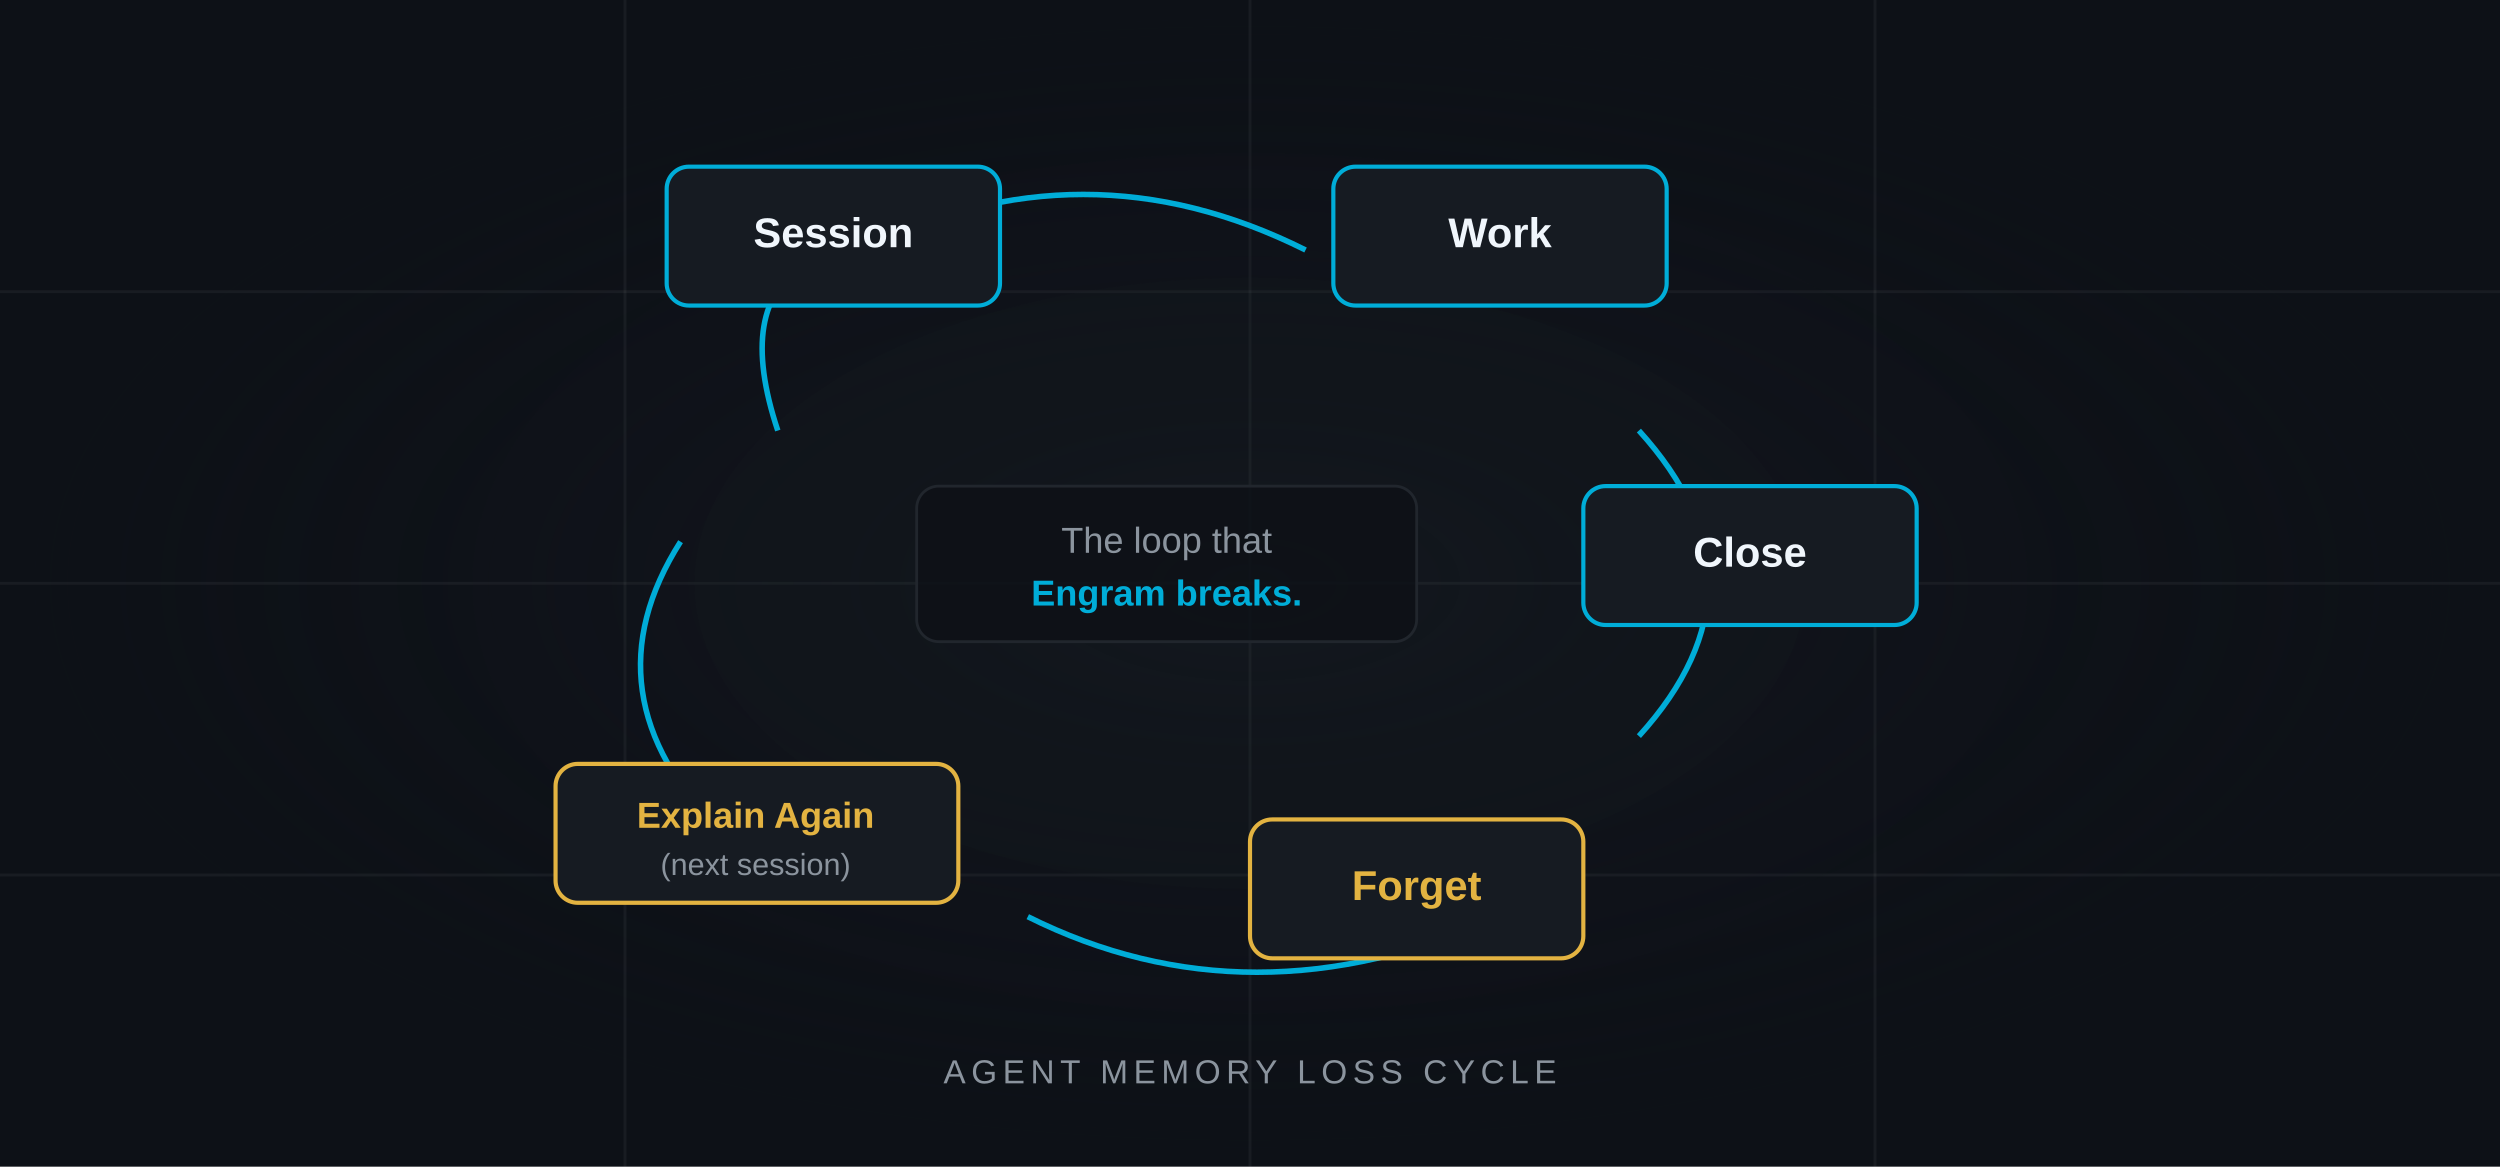
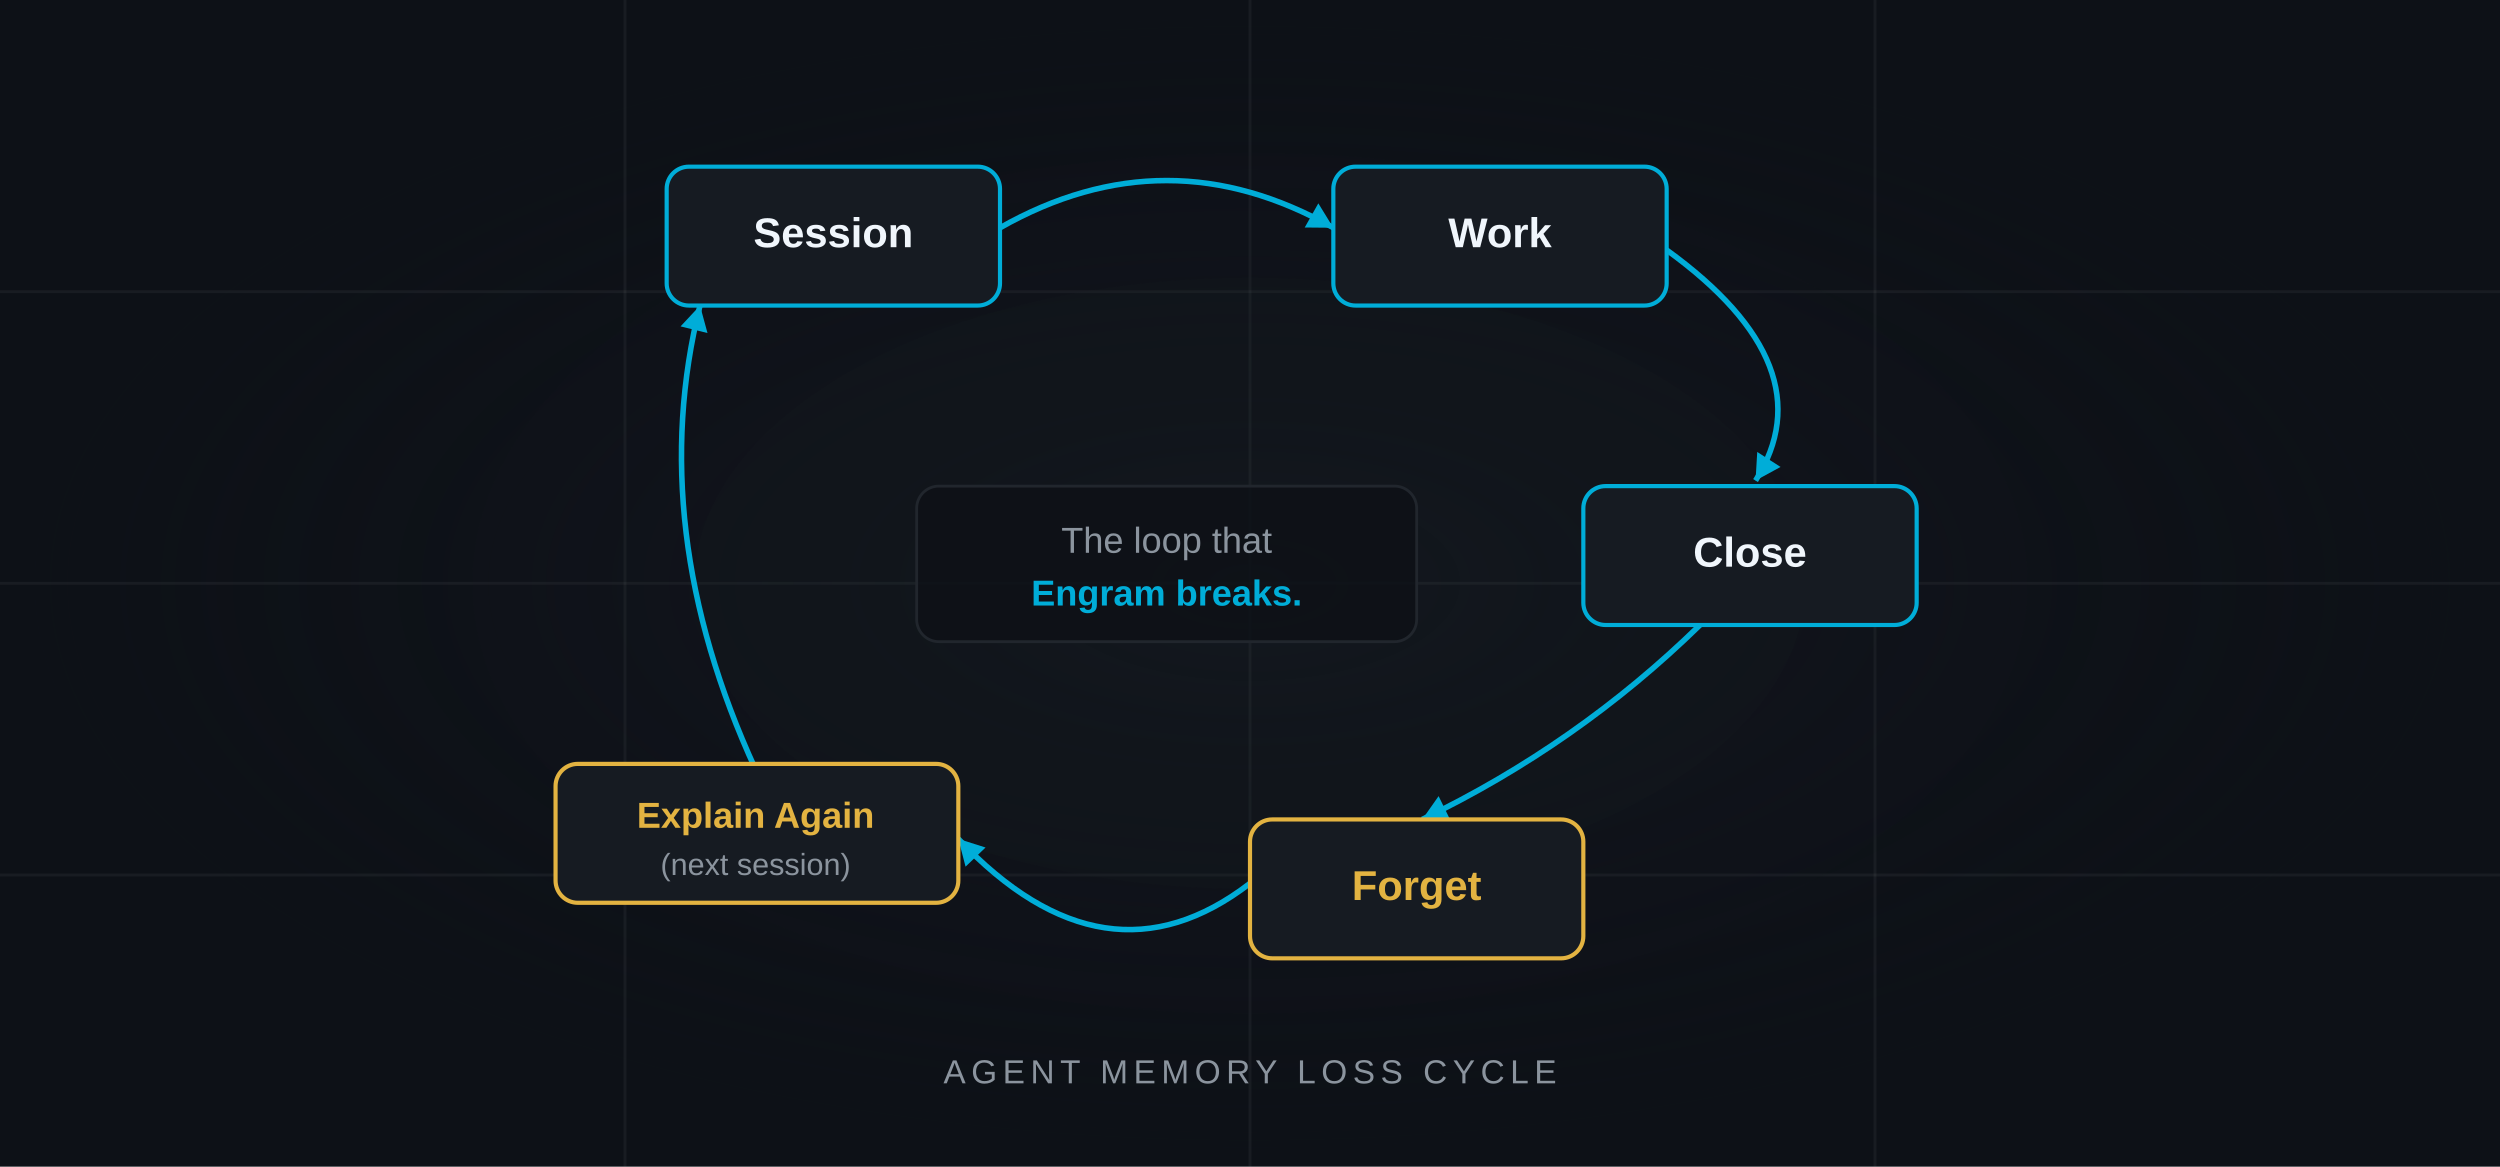
<svg xmlns="http://www.w3.org/2000/svg" viewBox="0 0 900 420" width="900" height="420">
  <defs>
    <radialGradient id="mlc-bg-glow" cx="50%" cy="50%" r="50%">
      <stop offset="0%" stop-color="#161b22" stop-opacity="0.6" />
      <stop offset="100%" stop-color="#0d1117" stop-opacity="0" />
    </radialGradient>
  </defs>
  <rect width="900" height="420" fill="#0d1117" />
  <rect x="0" y="0" width="900" height="420" fill="url(#mlc-bg-glow)" />
  <line x1="0" y1="105" x2="900" y2="105" stroke="#f0f6fc" stroke-opacity="0.05" stroke-width="1" />
  <line x1="0" y1="210" x2="900" y2="210" stroke="#f0f6fc" stroke-opacity="0.05" stroke-width="1" />
  <line x1="0" y1="315" x2="900" y2="315" stroke="#f0f6fc" stroke-opacity="0.05" stroke-width="1" />
  <line x1="225" y1="0" x2="225" y2="420" stroke="#f0f6fc" stroke-opacity="0.05" stroke-width="1" />
  <line x1="450" y1="0" x2="450" y2="420" stroke="#f0f6fc" stroke-opacity="0.05" stroke-width="1" />
  <line x1="675" y1="0" x2="675" y2="420" stroke="#f0f6fc" stroke-opacity="0.05" stroke-width="1" />
  <ellipse cx="450" cy="210" rx="280" ry="155" fill="#161b22" fill-opacity="0.10" />
  <ellipse cx="450" cy="210" rx="200" ry="110" fill="#21262d" fill-opacity="0.08" />
-   <path d="M 310,90 Q 390,50 470,90" stroke="#00ADD8" stroke-width="2" fill="none" marker-end="url(#mlc-arrow)" />
-   <path d="M 590,155 Q 640,210 590,265" stroke="#00ADD8" stroke-width="2" fill="none" marker-end="url(#mlc-arrow)" />
-   <path d="M 540,330 Q 450,370 370,330" stroke="#00ADD8" stroke-width="2" fill="none" marker-end="url(#mlc-arrow)" />
-   <path d="M 260,300 Q 210,250 245,195" stroke="#00ADD8" stroke-width="2" fill="none" marker-end="url(#mlc-arrow)" />
-   <path d="M 280,155 Q 265,110 290,95" stroke="#00ADD8" stroke-width="2" fill="none" marker-end="url(#mlc-arrow)" />
+   <path d="M 360,82 Q 420,48 480,82" stroke="#00ADD8" stroke-width="2" fill="none" />
+   <polygon points="480.0,82.0 469.7,81.9 474.6,73.2" fill="#00ADD8" />
+   <path d="M 600,90 Q 658,132 632,173" stroke="#00ADD8" stroke-width="2" fill="none" />
+   <polygon points="632.0,173.0 632.6,162.7 641.0,168.1" fill="#00ADD8" />
+   <path d="M 612,225 Q 568,268 512,295" stroke="#00ADD8" stroke-width="2" fill="none" />
+   <polygon points="512.0,295.0 517.9,286.6 522.3,295.6" fill="#00ADD8" />
+   <path d="M 450,318 Q 398,358 345,302" stroke="#00ADD8" stroke-width="2" fill="none" />
+   <polygon points="345.0,302.0 354.8,305.1 347.6,312.0" fill="#00ADD8" />
+   <path d="M 272,277 Q 232,190 252,110" stroke="#00ADD8" stroke-width="2" fill="none" />
+   <polygon points="252.0,110.0 254.7,119.9 245.0,117.5" fill="#00ADD8" />
  <rect x="240" y="60" width="120" height="50" rx="8" fill="#161b22" stroke="#00ADD8" stroke-width="1.5" />
  <text x="300" y="89" font-family="system-ui,-apple-system,Arial,sans-serif" font-size="15" font-weight="600" fill="#f0f6fc" text-anchor="middle">Session</text>
  <rect x="480" y="60" width="120" height="50" rx="8" fill="#161b22" stroke="#00ADD8" stroke-width="1.5" />
  <text x="540" y="89" font-family="system-ui,-apple-system,Arial,sans-serif" font-size="15" font-weight="600" fill="#f0f6fc" text-anchor="middle">Work</text>
  <rect x="570" y="175" width="120" height="50" rx="8" fill="#161b22" stroke="#00ADD8" stroke-width="1.5" />
  <text x="630" y="204" font-family="system-ui,-apple-system,Arial,sans-serif" font-size="15" font-weight="600" fill="#f0f6fc" text-anchor="middle">Close</text>
  <rect x="450" y="295" width="120" height="50" rx="8" fill="#161b22" stroke="#e3b341" stroke-width="1.5" />
  <text x="510" y="324" font-family="system-ui,-apple-system,Arial,sans-serif" font-size="15" font-weight="600" fill="#e3b341" text-anchor="middle">Forget</text>
  <rect x="200" y="275" width="145" height="50" rx="8" fill="#161b22" stroke="#e3b341" stroke-width="1.5" />
  <text x="272" y="298" font-family="system-ui,-apple-system,Arial,sans-serif" font-size="13" font-weight="600" fill="#e3b341" text-anchor="middle">Explain Again</text>
  <text x="272" y="315" font-family="system-ui,-apple-system,Arial,sans-serif" font-size="11" fill="#8b949e" text-anchor="middle">(next session)</text>
  <rect x="330" y="175" width="180" height="56" rx="8" fill="#0d1117" fill-opacity="0.85" stroke="#21262d" stroke-width="1" />
  <text x="420" y="199" font-family="system-ui,-apple-system,Arial,sans-serif" font-size="13" fill="#8b949e" text-anchor="middle">The loop that</text>
  <text x="420" y="218" font-family="system-ui,-apple-system,Arial,sans-serif" font-size="13" fill="#00ADD8" font-weight="600" text-anchor="middle">Engram breaks.</text>
  <text x="450" y="390" font-family="system-ui,-apple-system,Arial,sans-serif" font-size="12" fill="#8b949e" text-anchor="middle" letter-spacing="2">AGENT MEMORY LOSS CYCLE</text>
</svg>
